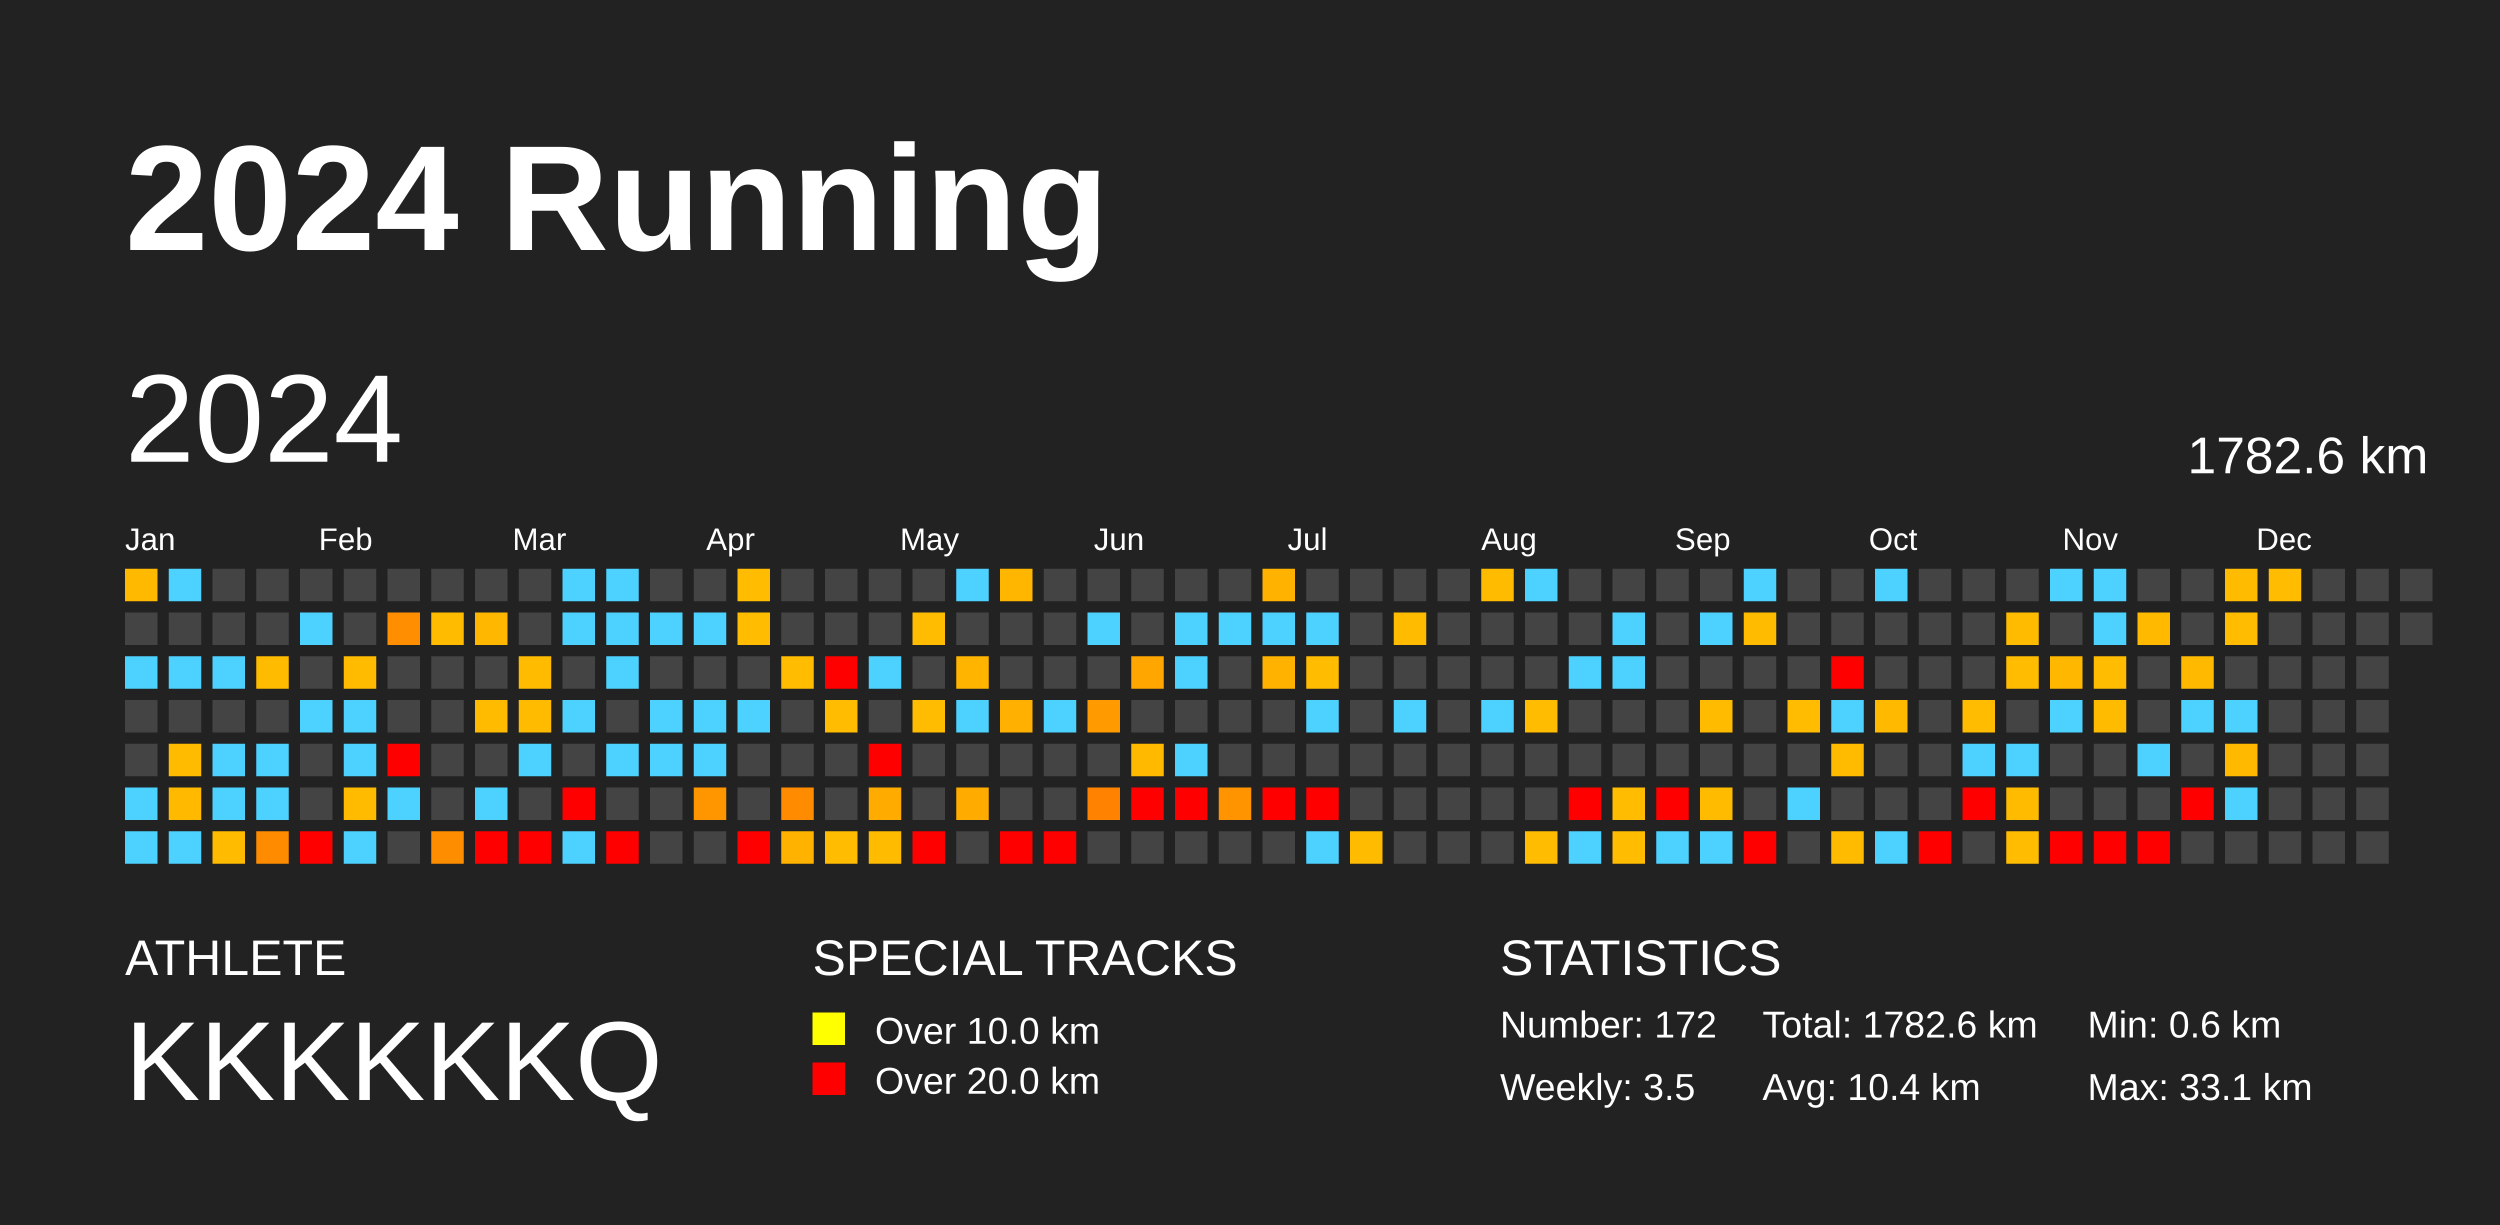
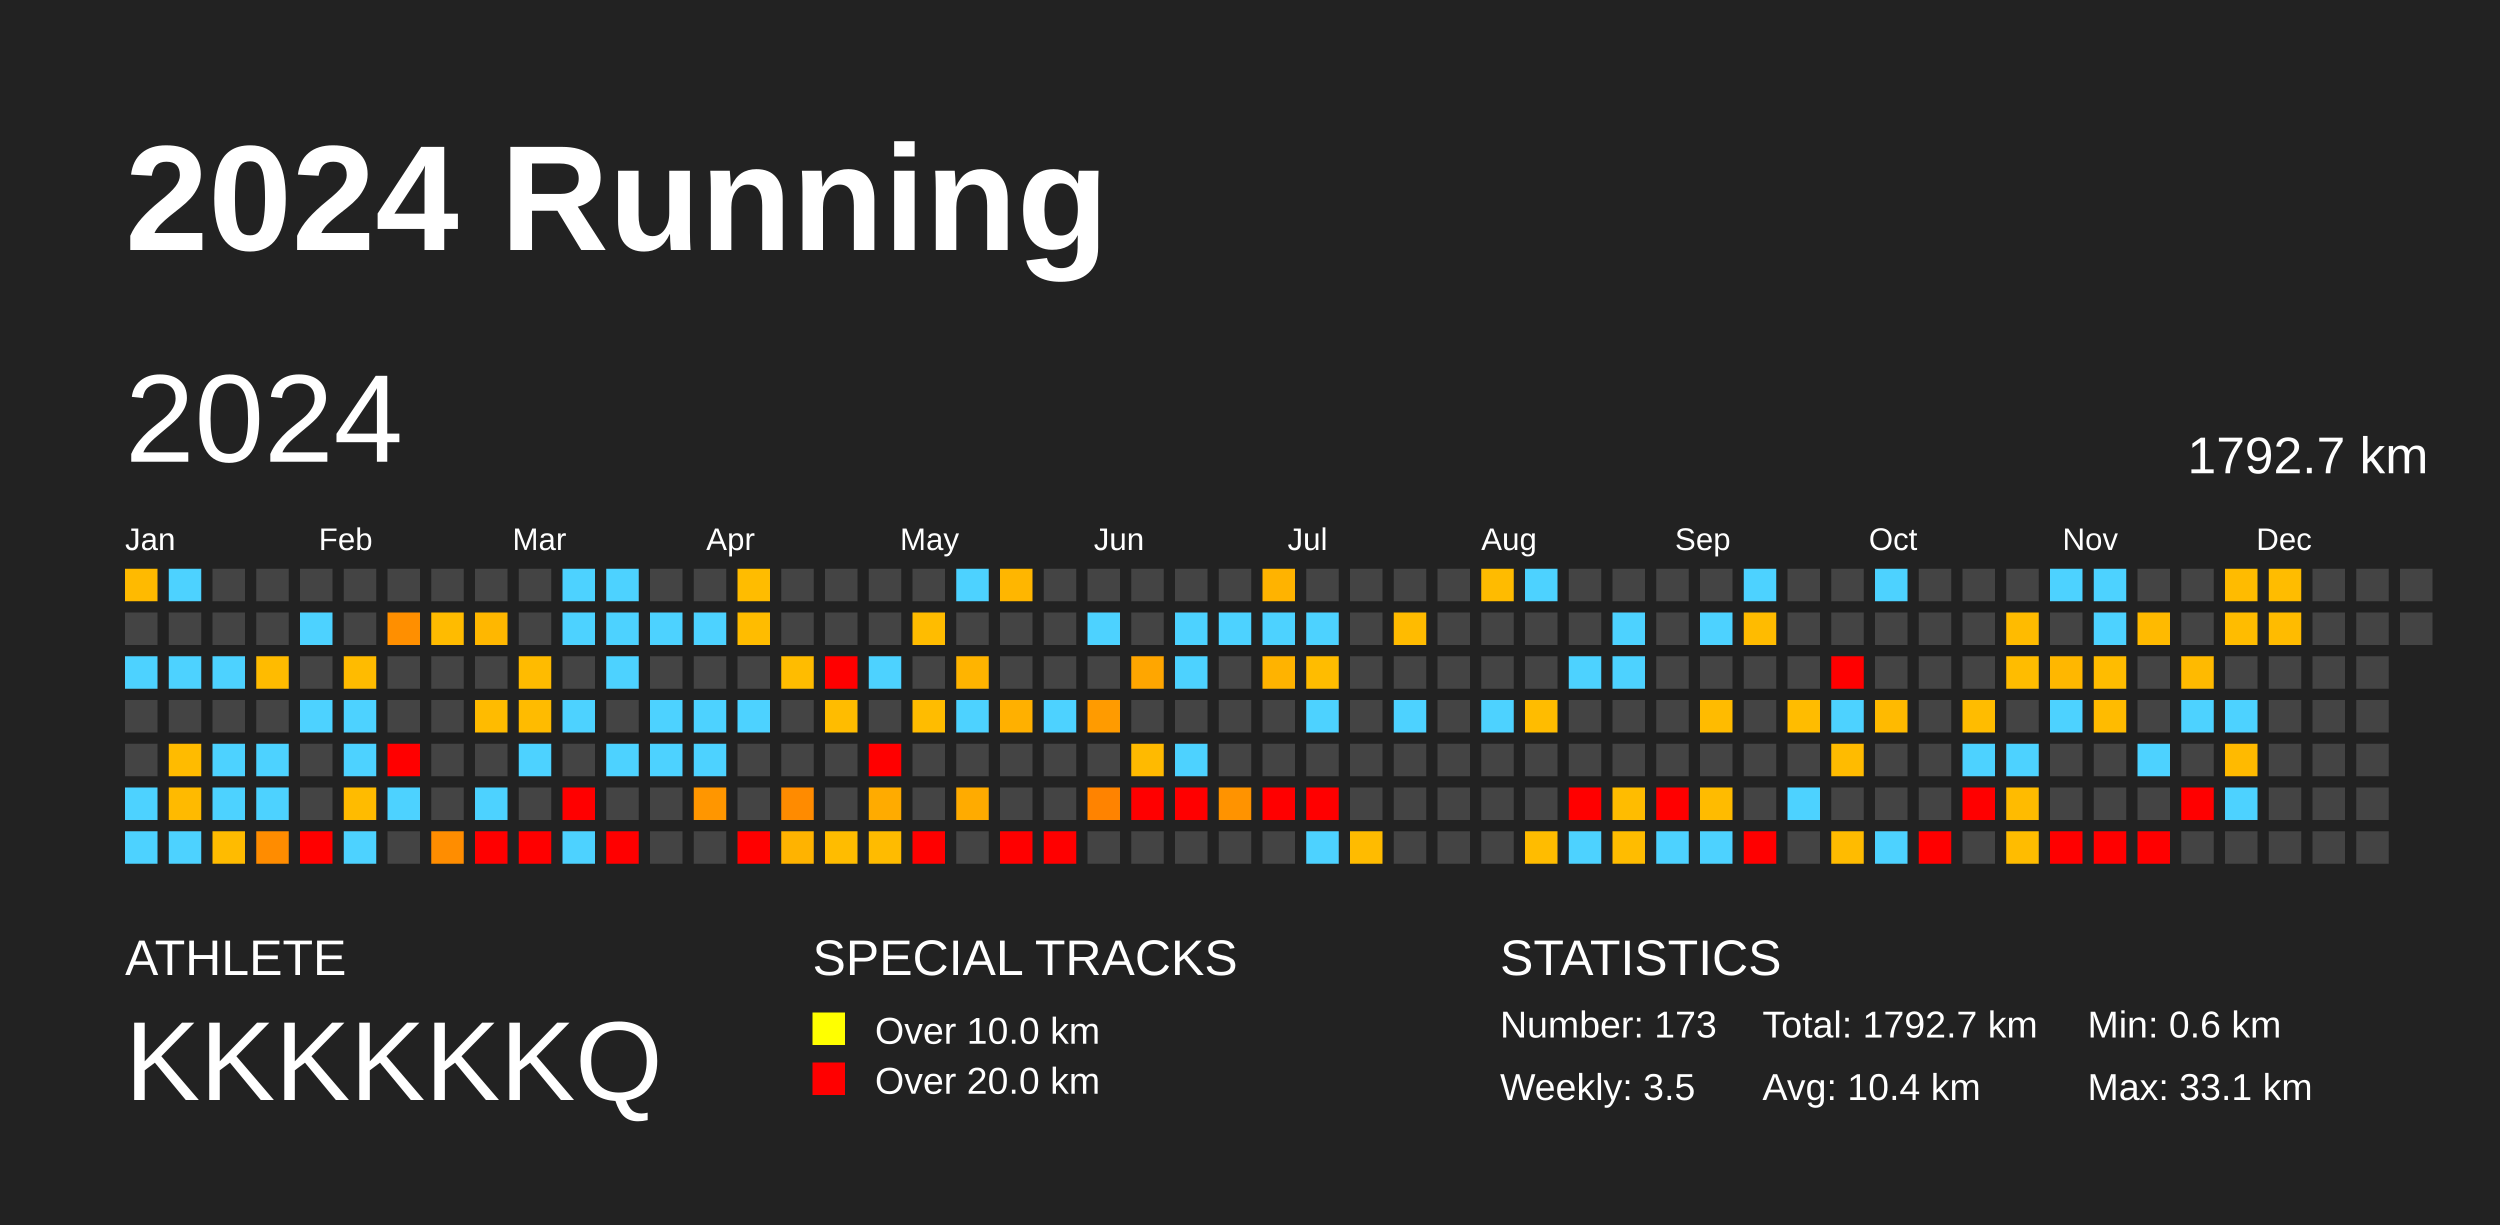
<svg xmlns="http://www.w3.org/2000/svg" baseProfile="full" height="98mm" version="1.1" viewBox="0,0,200,98" width="200mm">
  <defs />
  <rect fill="#222222" height="98" width="200" x="0" y="0" />
  <text fill="#FFFFFF" style="font-size:12px; font-family:Arial; font-weight:bold;" x="10" y="20">2024 Running</text>
  <text fill="#FFFFFF" style="font-size:4px; font-family:Arial" x="10" y="78">ATHLETE</text>
  <text fill="#FFFFFF" style="font-size:9px; font-family:Arial" x="10" y="88">KKKKKKQ</text>
  <text fill="#FFFFFF" style="font-size:4px; font-family:Arial" x="65" y="78">SPECIAL TRACKS</text>
  <rect fill="yellow" height="2.6" width="2.6" x="65" y="81" />
  <text fill="#FFFFFF" style="font-size:3px; font-family:Arial" x="70" y="83.5">Over 10.0 km</text>
  <rect fill="red" height="2.6" width="2.6" x="65" y="85" />
  <text fill="#FFFFFF" style="font-size:3px; font-family:Arial" x="70" y="87.5">Over 20.0 km</text>
  <text fill="#FFFFFF" style="font-size:4px; font-family:Arial" x="120" y="78">STATISTICS</text>
-   <text fill="#FFFFFF" style="font-size:3px; font-family:Arial" x="120" y="83">Number: 172</text>
+   <text fill="#FFFFFF" style="font-size:3px; font-family:Arial" x="120" y="83">Number: 173</text>
  <text fill="#FFFFFF" style="font-size:3px; font-family:Arial" x="120" y="88">Weekly: 3.5</text>
-   <text fill="#FFFFFF" style="font-size:3px; font-family:Arial" x="141" y="83">Total: 1782.6 km</text>
+   <text fill="#FFFFFF" style="font-size:3px; font-family:Arial" x="141" y="83">Total: 1792.7 km</text>
  <text fill="#FFFFFF" style="font-size:3px; font-family:Arial" x="141" y="88">Avg: 10.4 km</text>
  <text fill="#FFFFFF" style="font-size:3px; font-family:Arial" x="167" y="83">Min: 0.6 km</text>
  <text fill="#FFFFFF" style="font-size:3px; font-family:Arial" x="167" y="88">Max: 33.1 km</text>
  <text dominant-baseline="hanging" fill="#FFFFFF" style="font-size:10.0px; font-family:Arial;" x="10" y="30">2024</text>
-   <text dominant-baseline="hanging" fill="#FFFFFF" style="font-size:4.125px; font-family:Arial;" x="175" y="35">1782.6 km</text>
+   <text dominant-baseline="hanging" fill="#FFFFFF" style="font-size:4.125px; font-family:Arial;" x="175" y="35">1792.7 km</text>
  <text fill="#FFFFFF" style="font-size:2.5px; font-family:Arial" x="10.0" y="44">Jan</text>
  <text fill="#FFFFFF" style="font-size:2.5px; font-family:Arial" x="25.5" y="44">Feb</text>
  <text fill="#FFFFFF" style="font-size:2.5px; font-family:Arial" x="41.0" y="44">Mar</text>
  <text fill="#FFFFFF" style="font-size:2.5px; font-family:Arial" x="56.5" y="44">Apr</text>
  <text fill="#FFFFFF" style="font-size:2.5px; font-family:Arial" x="72.0" y="44">May</text>
  <text fill="#FFFFFF" style="font-size:2.5px; font-family:Arial" x="87.5" y="44">Jun</text>
  <text fill="#FFFFFF" style="font-size:2.5px; font-family:Arial" x="103.0" y="44">Jul</text>
  <text fill="#FFFFFF" style="font-size:2.5px; font-family:Arial" x="118.5" y="44">Aug</text>
  <text fill="#FFFFFF" style="font-size:2.5px; font-family:Arial" x="134.0" y="44">Sep</text>
  <text fill="#FFFFFF" style="font-size:2.5px; font-family:Arial" x="149.5" y="44">Oct</text>
  <text fill="#FFFFFF" style="font-size:2.5px; font-family:Arial" x="165.0" y="44">Nov</text>
  <text fill="#FFFFFF" style="font-size:2.5px; font-family:Arial" x="180.5" y="44">Dec</text>
  <rect fill="#ffba00" height="2.6" width="2.6" x="10.0" y="45.5" />
  <rect fill="#444444" height="2.6" width="2.6" x="10.0" y="49.0" />
  <rect fill="#4dd2ff" height="2.6" width="2.6" x="10.0" y="52.5" />
  <rect fill="#444444" height="2.6" width="2.6" x="10.0" y="56.0" />
  <rect fill="#444444" height="2.6" width="2.6" x="10.0" y="59.5" />
  <rect fill="#4dd2ff" height="2.6" width="2.6" x="10.0" y="63.0" />
  <rect fill="#4dd2ff" height="2.6" width="2.6" x="10.0" y="66.5" />
  <rect fill="#4dd2ff" height="2.6" width="2.6" x="13.5" y="45.5" />
  <rect fill="#444444" height="2.6" width="2.6" x="13.5" y="49.0" />
  <rect fill="#4dd2ff" height="2.6" width="2.6" x="13.5" y="52.5" />
  <rect fill="#444444" height="2.6" width="2.6" x="13.5" y="56.0" />
  <rect fill="#ffbb00" height="2.6" width="2.6" x="13.5" y="59.5" />
  <rect fill="#ffba00" height="2.6" width="2.6" x="13.5" y="63.0" />
  <rect fill="#4dd2ff" height="2.6" width="2.6" x="13.5" y="66.5" />
  <rect fill="#444444" height="2.6" width="2.6" x="17.0" y="45.5" />
  <rect fill="#444444" height="2.6" width="2.6" x="17.0" y="49.0" />
  <rect fill="#4dd2ff" height="2.6" width="2.6" x="17.0" y="52.5" />
  <rect fill="#444444" height="2.6" width="2.6" x="17.0" y="56.0" />
  <rect fill="#4dd2ff" height="2.6" width="2.6" x="17.0" y="59.5" />
  <rect fill="#4dd2ff" height="2.6" width="2.6" x="17.0" y="63.0" />
  <rect fill="#ffbb00" height="2.6" width="2.6" x="17.0" y="66.5" />
  <rect fill="#444444" height="2.6" width="2.6" x="20.5" y="45.5" />
  <rect fill="#444444" height="2.6" width="2.6" x="20.5" y="49.0" />
  <rect fill="#ffbb00" height="2.6" width="2.6" x="20.5" y="52.5" />
  <rect fill="#444444" height="2.6" width="2.6" x="20.5" y="56.0" />
  <rect fill="#4dd2ff" height="2.6" width="2.6" x="20.5" y="59.5" />
  <rect fill="#4dd2ff" height="2.6" width="2.6" x="20.5" y="63.0" />
  <rect fill="#ff8c00" height="2.6" width="2.6" x="20.5" y="66.5" />
  <rect fill="#444444" height="2.6" width="2.6" x="24.0" y="45.5" />
  <rect fill="#4dd2ff" height="2.6" width="2.6" x="24.0" y="49.0" />
  <rect fill="#444444" height="2.6" width="2.6" x="24.0" y="52.5" />
  <rect fill="#4dd2ff" height="2.6" width="2.6" x="24.0" y="56.0" />
  <rect fill="#444444" height="2.6" width="2.6" x="24.0" y="59.5" />
  <rect fill="#444444" height="2.6" width="2.6" x="24.0" y="63.0" />
  <rect fill="red" height="2.6" width="2.6" x="24.0" y="66.5" />
  <rect fill="#444444" height="2.6" width="2.6" x="27.5" y="45.5" />
  <rect fill="#444444" height="2.6" width="2.6" x="27.5" y="49.0" />
  <rect fill="#ffbb00" height="2.6" width="2.6" x="27.5" y="52.5" />
  <rect fill="#4dd2ff" height="2.6" width="2.6" x="27.5" y="56.0" />
  <rect fill="#4dd2ff" height="2.6" width="2.6" x="27.5" y="59.5" />
  <rect fill="#ffbb00" height="2.6" width="2.6" x="27.5" y="63.0" />
  <rect fill="#4dd2ff" height="2.6" width="2.6" x="27.5" y="66.5" />
  <rect fill="#444444" height="2.6" width="2.6" x="31.0" y="45.5" />
  <rect fill="#ff8f00" height="2.6" width="2.6" x="31.0" y="49.0" />
  <rect fill="#444444" height="2.6" width="2.6" x="31.0" y="52.5" />
  <rect fill="#444444" height="2.6" width="2.6" x="31.0" y="56.0" />
  <rect fill="red" height="2.6" width="2.6" x="31.0" y="59.5" />
  <rect fill="#4dd2ff" height="2.6" width="2.6" x="31.0" y="63.0" />
  <rect fill="#444444" height="2.6" width="2.6" x="31.0" y="66.5" />
  <rect fill="#444444" height="2.6" width="2.6" x="34.5" y="45.5" />
  <rect fill="#ffbb00" height="2.6" width="2.6" x="34.5" y="49.0" />
  <rect fill="#444444" height="2.6" width="2.6" x="34.5" y="52.5" />
  <rect fill="#444444" height="2.6" width="2.6" x="34.5" y="56.0" />
  <rect fill="#444444" height="2.6" width="2.6" x="34.5" y="59.5" />
  <rect fill="#444444" height="2.6" width="2.6" x="34.5" y="63.0" />
  <rect fill="#ff8d00" height="2.6" width="2.6" x="34.5" y="66.5" />
  <rect fill="#444444" height="2.6" width="2.6" x="38.0" y="45.5" />
  <rect fill="#ffb700" height="2.6" width="2.6" x="38.0" y="49.0" />
  <rect fill="#444444" height="2.6" width="2.6" x="38.0" y="52.5" />
  <rect fill="#ffbb00" height="2.6" width="2.6" x="38.0" y="56.0" />
  <rect fill="#444444" height="2.6" width="2.6" x="38.0" y="59.5" />
  <rect fill="#4dd2ff" height="2.6" width="2.6" x="38.0" y="63.0" />
  <rect fill="red" height="2.6" width="2.6" x="38.0" y="66.5" />
  <rect fill="#444444" height="2.6" width="2.6" x="41.5" y="45.5" />
  <rect fill="#444444" height="2.6" width="2.6" x="41.5" y="49.0" />
  <rect fill="#ffbb00" height="2.6" width="2.6" x="41.5" y="52.5" />
  <rect fill="#ffbb00" height="2.6" width="2.6" x="41.5" y="56.0" />
  <rect fill="#4dd2ff" height="2.6" width="2.6" x="41.5" y="59.5" />
  <rect fill="#444444" height="2.6" width="2.6" x="41.5" y="63.0" />
  <rect fill="red" height="2.6" width="2.6" x="41.5" y="66.5" />
  <rect fill="#4dd2ff" height="2.6" width="2.6" x="45.0" y="45.5" />
  <rect fill="#4dd2ff" height="2.6" width="2.6" x="45.0" y="49.0" />
  <rect fill="#444444" height="2.6" width="2.6" x="45.0" y="52.5" />
  <rect fill="#4dd2ff" height="2.6" width="2.6" x="45.0" y="56.0" />
  <rect fill="#444444" height="2.6" width="2.6" x="45.0" y="59.5" />
  <rect fill="red" height="2.6" width="2.6" x="45.0" y="63.0" />
  <rect fill="#4dd2ff" height="2.6" width="2.6" x="45.0" y="66.5" />
  <rect fill="#4dd2ff" height="2.6" width="2.6" x="48.5" y="45.5" />
  <rect fill="#4dd2ff" height="2.6" width="2.6" x="48.5" y="49.0" />
  <rect fill="#4dd2ff" height="2.6" width="2.6" x="48.5" y="52.5" />
  <rect fill="#444444" height="2.6" width="2.6" x="48.5" y="56.0" />
  <rect fill="#4dd2ff" height="2.6" width="2.6" x="48.5" y="59.5" />
  <rect fill="#444444" height="2.6" width="2.6" x="48.5" y="63.0" />
  <rect fill="red" height="2.6" width="2.6" x="48.5" y="66.5" />
  <rect fill="#444444" height="2.6" width="2.6" x="52.0" y="45.5" />
  <rect fill="#4dd2ff" height="2.6" width="2.6" x="52.0" y="49.0" />
  <rect fill="#444444" height="2.6" width="2.6" x="52.0" y="52.5" />
  <rect fill="#4dd2ff" height="2.6" width="2.6" x="52.0" y="56.0" />
  <rect fill="#4dd2ff" height="2.6" width="2.6" x="52.0" y="59.5" />
  <rect fill="#444444" height="2.6" width="2.6" x="52.0" y="63.0" />
  <rect fill="#444444" height="2.6" width="2.6" x="52.0" y="66.5" />
  <rect fill="#444444" height="2.6" width="2.6" x="55.5" y="45.5" />
  <rect fill="#4dd2ff" height="2.6" width="2.6" x="55.5" y="49.0" />
  <rect fill="#444444" height="2.6" width="2.6" x="55.5" y="52.5" />
  <rect fill="#4dd2ff" height="2.6" width="2.6" x="55.5" y="56.0" />
  <rect fill="#4dd2ff" height="2.6" width="2.6" x="55.5" y="59.5" />
  <rect fill="#ff9600" height="2.6" width="2.6" x="55.5" y="63.0" />
  <rect fill="#444444" height="2.6" width="2.6" x="55.5" y="66.5" />
  <rect fill="#ffbc00" height="2.6" width="2.6" x="59.0" y="45.5" />
  <rect fill="#ffbc00" height="2.6" width="2.6" x="59.0" y="49.0" />
  <rect fill="#444444" height="2.6" width="2.6" x="59.0" y="52.5" />
  <rect fill="#4dd2ff" height="2.6" width="2.6" x="59.0" y="56.0" />
  <rect fill="#444444" height="2.6" width="2.6" x="59.0" y="59.5" />
  <rect fill="#444444" height="2.6" width="2.6" x="59.0" y="63.0" />
  <rect fill="red" height="2.6" width="2.6" x="59.0" y="66.5" />
  <rect fill="#444444" height="2.6" width="2.6" x="62.5" y="45.5" />
  <rect fill="#444444" height="2.6" width="2.6" x="62.5" y="49.0" />
  <rect fill="#ffbc00" height="2.6" width="2.6" x="62.5" y="52.5" />
  <rect fill="#444444" height="2.6" width="2.6" x="62.5" y="56.0" />
  <rect fill="#444444" height="2.6" width="2.6" x="62.5" y="59.5" />
  <rect fill="#ff8b00" height="2.6" width="2.6" x="62.5" y="63.0" />
  <rect fill="#ffb300" height="2.6" width="2.6" x="62.5" y="66.5" />
  <rect fill="#444444" height="2.6" width="2.6" x="66.0" y="45.5" />
  <rect fill="#444444" height="2.6" width="2.6" x="66.0" y="49.0" />
  <rect fill="red" height="2.6" width="2.6" x="66.0" y="52.5" />
  <rect fill="#ffbc00" height="2.6" width="2.6" x="66.0" y="56.0" />
  <rect fill="#444444" height="2.6" width="2.6" x="66.0" y="59.5" />
  <rect fill="#444444" height="2.6" width="2.6" x="66.0" y="63.0" />
  <rect fill="#ffbc00" height="2.6" width="2.6" x="66.0" y="66.5" />
  <rect fill="#444444" height="2.6" width="2.6" x="69.5" y="45.5" />
  <rect fill="#444444" height="2.6" width="2.6" x="69.5" y="49.0" />
  <rect fill="#4dd2ff" height="2.6" width="2.6" x="69.5" y="52.5" />
  <rect fill="#444444" height="2.6" width="2.6" x="69.5" y="56.0" />
  <rect fill="red" height="2.6" width="2.6" x="69.5" y="59.5" />
  <rect fill="#ffab00" height="2.6" width="2.6" x="69.5" y="63.0" />
  <rect fill="#ffbb00" height="2.6" width="2.6" x="69.5" y="66.5" />
  <rect fill="#444444" height="2.6" width="2.6" x="73.0" y="45.5" />
  <rect fill="#ffbc00" height="2.6" width="2.6" x="73.0" y="49.0" />
  <rect fill="#444444" height="2.6" width="2.6" x="73.0" y="52.5" />
  <rect fill="#ffbc00" height="2.6" width="2.6" x="73.0" y="56.0" />
  <rect fill="#444444" height="2.6" width="2.6" x="73.0" y="59.5" />
  <rect fill="#444444" height="2.6" width="2.6" x="73.0" y="63.0" />
  <rect fill="red" height="2.6" width="2.6" x="73.0" y="66.5" />
  <rect fill="#4dd2ff" height="2.6" width="2.6" x="76.5" y="45.5" />
  <rect fill="#444444" height="2.6" width="2.6" x="76.5" y="49.0" />
  <rect fill="#ffb400" height="2.6" width="2.6" x="76.5" y="52.5" />
  <rect fill="#4dd2ff" height="2.6" width="2.6" x="76.5" y="56.0" />
  <rect fill="#444444" height="2.6" width="2.6" x="76.5" y="59.5" />
  <rect fill="#ffab00" height="2.6" width="2.6" x="76.5" y="63.0" />
  <rect fill="#444444" height="2.6" width="2.6" x="76.5" y="66.5" />
  <rect fill="#ffb600" height="2.6" width="2.6" x="80.0" y="45.5" />
  <rect fill="#444444" height="2.6" width="2.6" x="80.0" y="49.0" />
  <rect fill="#444444" height="2.6" width="2.6" x="80.0" y="52.5" />
  <rect fill="#ffb000" height="2.6" width="2.6" x="80.0" y="56.0" />
  <rect fill="#444444" height="2.6" width="2.6" x="80.0" y="59.5" />
  <rect fill="#444444" height="2.6" width="2.6" x="80.0" y="63.0" />
  <rect fill="red" height="2.6" width="2.6" x="80.0" y="66.5" />
  <rect fill="#444444" height="2.6" width="2.6" x="83.5" y="45.5" />
  <rect fill="#444444" height="2.6" width="2.6" x="83.5" y="49.0" />
  <rect fill="#444444" height="2.6" width="2.6" x="83.5" y="52.5" />
  <rect fill="#4dd2ff" height="2.6" width="2.6" x="83.5" y="56.0" />
  <rect fill="#444444" height="2.6" width="2.6" x="83.5" y="59.5" />
  <rect fill="#444444" height="2.6" width="2.6" x="83.5" y="63.0" />
  <rect fill="red" height="2.6" width="2.6" x="83.5" y="66.5" />
  <rect fill="#444444" height="2.6" width="2.6" x="87.0" y="45.5" />
  <rect fill="#4dd2ff" height="2.6" width="2.6" x="87.0" y="49.0" />
  <rect fill="#444444" height="2.6" width="2.6" x="87.0" y="52.5" />
  <rect fill="#ff9b00" height="2.6" width="2.6" x="87.0" y="56.0" />
  <rect fill="#444444" height="2.6" width="2.6" x="87.0" y="59.5" />
  <rect fill="#ff8300" height="2.6" width="2.6" x="87.0" y="63.0" />
  <rect fill="#444444" height="2.6" width="2.6" x="87.0" y="66.5" />
  <rect fill="#444444" height="2.6" width="2.6" x="90.5" y="45.5" />
  <rect fill="#444444" height="2.6" width="2.6" x="90.5" y="49.0" />
  <rect fill="#ffa600" height="2.6" width="2.6" x="90.5" y="52.5" />
  <rect fill="#444444" height="2.6" width="2.6" x="90.5" y="56.0" />
  <rect fill="#ffba00" height="2.6" width="2.6" x="90.5" y="59.5" />
  <rect fill="red" height="2.6" width="2.6" x="90.5" y="63.0" />
  <rect fill="#444444" height="2.6" width="2.6" x="90.5" y="66.5" />
  <rect fill="#444444" height="2.6" width="2.6" x="94.0" y="45.5" />
  <rect fill="#4dd2ff" height="2.6" width="2.6" x="94.0" y="49.0" />
  <rect fill="#4dd2ff" height="2.6" width="2.6" x="94.0" y="52.5" />
  <rect fill="#444444" height="2.6" width="2.6" x="94.0" y="56.0" />
  <rect fill="#4dd2ff" height="2.6" width="2.6" x="94.0" y="59.5" />
  <rect fill="red" height="2.6" width="2.6" x="94.0" y="63.0" />
  <rect fill="#444444" height="2.6" width="2.6" x="94.0" y="66.5" />
  <rect fill="#444444" height="2.6" width="2.6" x="97.5" y="45.5" />
  <rect fill="#4dd2ff" height="2.6" width="2.6" x="97.5" y="49.0" />
  <rect fill="#444444" height="2.6" width="2.6" x="97.5" y="52.5" />
  <rect fill="#444444" height="2.6" width="2.6" x="97.5" y="56.0" />
  <rect fill="#444444" height="2.6" width="2.6" x="97.5" y="59.5" />
  <rect fill="#ff9300" height="2.6" width="2.6" x="97.5" y="63.0" />
  <rect fill="#444444" height="2.6" width="2.6" x="97.5" y="66.5" />
  <rect fill="#ffb300" height="2.6" width="2.6" x="101.0" y="45.5" />
  <rect fill="#4dd2ff" height="2.6" width="2.6" x="101.0" y="49.0" />
  <rect fill="#ffb300" height="2.6" width="2.6" x="101.0" y="52.5" />
  <rect fill="#444444" height="2.6" width="2.6" x="101.0" y="56.0" />
  <rect fill="#444444" height="2.6" width="2.6" x="101.0" y="59.5" />
  <rect fill="red" height="2.6" width="2.6" x="101.0" y="63.0" />
  <rect fill="#444444" height="2.6" width="2.6" x="101.0" y="66.5" />
  <rect fill="#444444" height="2.6" width="2.6" x="104.5" y="45.5" />
  <rect fill="#4dd2ff" height="2.6" width="2.6" x="104.5" y="49.0" />
  <rect fill="#ffbc00" height="2.6" width="2.6" x="104.5" y="52.5" />
  <rect fill="#4dd2ff" height="2.6" width="2.6" x="104.5" y="56.0" />
  <rect fill="#444444" height="2.6" width="2.6" x="104.5" y="59.5" />
  <rect fill="red" height="2.6" width="2.6" x="104.5" y="63.0" />
  <rect fill="#4dd2ff" height="2.6" width="2.6" x="104.5" y="66.5" />
  <rect fill="#444444" height="2.6" width="2.6" x="108.0" y="45.5" />
  <rect fill="#444444" height="2.6" width="2.6" x="108.0" y="49.0" />
  <rect fill="#444444" height="2.6" width="2.6" x="108.0" y="52.5" />
  <rect fill="#444444" height="2.6" width="2.6" x="108.0" y="56.0" />
  <rect fill="#444444" height="2.6" width="2.6" x="108.0" y="59.5" />
  <rect fill="#444444" height="2.6" width="2.6" x="108.0" y="63.0" />
  <rect fill="#ffbb00" height="2.6" width="2.6" x="108.0" y="66.5" />
  <rect fill="#444444" height="2.6" width="2.6" x="111.5" y="45.5" />
  <rect fill="#ffbb00" height="2.6" width="2.6" x="111.5" y="49.0" />
  <rect fill="#444444" height="2.6" width="2.6" x="111.5" y="52.5" />
  <rect fill="#4dd2ff" height="2.6" width="2.6" x="111.5" y="56.0" />
  <rect fill="#444444" height="2.6" width="2.6" x="111.5" y="59.5" />
  <rect fill="#444444" height="2.6" width="2.6" x="111.5" y="63.0" />
  <rect fill="#444444" height="2.6" width="2.6" x="111.5" y="66.5" />
  <rect fill="#444444" height="2.6" width="2.6" x="115.0" y="45.5" />
  <rect fill="#444444" height="2.6" width="2.6" x="115.0" y="49.0" />
  <rect fill="#444444" height="2.6" width="2.6" x="115.0" y="52.5" />
  <rect fill="#444444" height="2.6" width="2.6" x="115.0" y="56.0" />
  <rect fill="#444444" height="2.6" width="2.6" x="115.0" y="59.5" />
  <rect fill="#444444" height="2.6" width="2.6" x="115.0" y="63.0" />
  <rect fill="#444444" height="2.6" width="2.6" x="115.0" y="66.5" />
  <rect fill="#ffbb00" height="2.6" width="2.6" x="118.5" y="45.5" />
  <rect fill="#444444" height="2.6" width="2.6" x="118.5" y="49.0" />
  <rect fill="#444444" height="2.6" width="2.6" x="118.5" y="52.5" />
  <rect fill="#4dd2ff" height="2.6" width="2.6" x="118.5" y="56.0" />
  <rect fill="#444444" height="2.6" width="2.6" x="118.5" y="59.5" />
  <rect fill="#444444" height="2.6" width="2.6" x="118.5" y="63.0" />
  <rect fill="#444444" height="2.6" width="2.6" x="118.5" y="66.5" />
  <rect fill="#4dd2ff" height="2.6" width="2.6" x="122.0" y="45.5" />
  <rect fill="#444444" height="2.6" width="2.6" x="122.0" y="49.0" />
  <rect fill="#444444" height="2.6" width="2.6" x="122.0" y="52.5" />
  <rect fill="#ffbc00" height="2.6" width="2.6" x="122.0" y="56.0" />
  <rect fill="#444444" height="2.6" width="2.6" x="122.0" y="59.5" />
  <rect fill="#444444" height="2.6" width="2.6" x="122.0" y="63.0" />
  <rect fill="#ffbc00" height="2.6" width="2.6" x="122.0" y="66.5" />
  <rect fill="#444444" height="2.6" width="2.6" x="125.5" y="45.5" />
  <rect fill="#444444" height="2.6" width="2.6" x="125.5" y="49.0" />
  <rect fill="#4dd2ff" height="2.6" width="2.6" x="125.5" y="52.5" />
  <rect fill="#444444" height="2.6" width="2.6" x="125.5" y="56.0" />
  <rect fill="#444444" height="2.6" width="2.6" x="125.5" y="59.5" />
  <rect fill="red" height="2.6" width="2.6" x="125.5" y="63.0" />
  <rect fill="#4dd2ff" height="2.6" width="2.6" x="125.5" y="66.5" />
  <rect fill="#444444" height="2.6" width="2.6" x="129.0" y="45.5" />
  <rect fill="#4dd2ff" height="2.6" width="2.6" x="129.0" y="49.0" />
  <rect fill="#4dd2ff" height="2.6" width="2.6" x="129.0" y="52.5" />
  <rect fill="#444444" height="2.6" width="2.6" x="129.0" y="56.0" />
  <rect fill="#444444" height="2.6" width="2.6" x="129.0" y="59.5" />
  <rect fill="#ffbc00" height="2.6" width="2.6" x="129.0" y="63.0" />
  <rect fill="#ffbc00" height="2.6" width="2.6" x="129.0" y="66.5" />
  <rect fill="#444444" height="2.6" width="2.6" x="132.5" y="45.5" />
  <rect fill="#444444" height="2.6" width="2.6" x="132.5" y="49.0" />
  <rect fill="#444444" height="2.6" width="2.6" x="132.5" y="52.5" />
  <rect fill="#444444" height="2.6" width="2.6" x="132.5" y="56.0" />
  <rect fill="#444444" height="2.6" width="2.6" x="132.5" y="59.5" />
  <rect fill="red" height="2.6" width="2.6" x="132.5" y="63.0" />
  <rect fill="#4dd2ff" height="2.6" width="2.6" x="132.5" y="66.5" />
  <rect fill="#444444" height="2.6" width="2.6" x="136.0" y="45.5" />
  <rect fill="#4dd2ff" height="2.6" width="2.6" x="136.0" y="49.0" />
  <rect fill="#444444" height="2.6" width="2.6" x="136.0" y="52.5" />
  <rect fill="#ffbb00" height="2.6" width="2.6" x="136.0" y="56.0" />
  <rect fill="#444444" height="2.6" width="2.6" x="136.0" y="59.5" />
  <rect fill="#ffbb00" height="2.6" width="2.6" x="136.0" y="63.0" />
  <rect fill="#4dd2ff" height="2.6" width="2.6" x="136.0" y="66.5" />
  <rect fill="#4dd2ff" height="2.6" width="2.6" x="139.5" y="45.5" />
  <rect fill="#ffbb00" height="2.6" width="2.6" x="139.5" y="49.0" />
  <rect fill="#444444" height="2.6" width="2.6" x="139.5" y="52.5" />
  <rect fill="#444444" height="2.6" width="2.6" x="139.5" y="56.0" />
  <rect fill="#444444" height="2.6" width="2.6" x="139.5" y="59.5" />
  <rect fill="#444444" height="2.6" width="2.6" x="139.5" y="63.0" />
  <rect fill="red" height="2.6" width="2.6" x="139.5" y="66.5" />
  <rect fill="#444444" height="2.6" width="2.6" x="143.0" y="45.5" />
  <rect fill="#444444" height="2.6" width="2.6" x="143.0" y="49.0" />
  <rect fill="#444444" height="2.6" width="2.6" x="143.0" y="52.5" />
  <rect fill="#ffbc00" height="2.6" width="2.6" x="143.0" y="56.0" />
  <rect fill="#444444" height="2.6" width="2.6" x="143.0" y="59.5" />
  <rect fill="#4dd2ff" height="2.6" width="2.6" x="143.0" y="63.0" />
  <rect fill="#444444" height="2.6" width="2.6" x="143.0" y="66.5" />
  <rect fill="#444444" height="2.6" width="2.6" x="146.5" y="45.5" />
  <rect fill="#444444" height="2.6" width="2.6" x="146.5" y="49.0" />
  <rect fill="red" height="2.6" width="2.6" x="146.5" y="52.5" />
  <rect fill="#4dd2ff" height="2.6" width="2.6" x="146.5" y="56.0" />
  <rect fill="#ffbb00" height="2.6" width="2.6" x="146.5" y="59.5" />
  <rect fill="#444444" height="2.6" width="2.6" x="146.5" y="63.0" />
  <rect fill="#ffbb00" height="2.6" width="2.6" x="146.5" y="66.5" />
  <rect fill="#4dd2ff" height="2.6" width="2.6" x="150.0" y="45.5" />
  <rect fill="#444444" height="2.6" width="2.6" x="150.0" y="49.0" />
  <rect fill="#444444" height="2.6" width="2.6" x="150.0" y="52.5" />
  <rect fill="#ffba00" height="2.6" width="2.6" x="150.0" y="56.0" />
  <rect fill="#444444" height="2.6" width="2.6" x="150.0" y="59.5" />
  <rect fill="#444444" height="2.6" width="2.6" x="150.0" y="63.0" />
  <rect fill="#4dd2ff" height="2.6" width="2.6" x="150.0" y="66.5" />
  <rect fill="#444444" height="2.6" width="2.6" x="153.5" y="45.5" />
  <rect fill="#444444" height="2.6" width="2.6" x="153.5" y="49.0" />
  <rect fill="#444444" height="2.6" width="2.6" x="153.5" y="52.5" />
  <rect fill="#444444" height="2.6" width="2.6" x="153.5" y="56.0" />
  <rect fill="#444444" height="2.6" width="2.6" x="153.5" y="59.5" />
  <rect fill="#444444" height="2.6" width="2.6" x="153.5" y="63.0" />
  <rect fill="red" height="2.6" width="2.6" x="153.5" y="66.5" />
  <rect fill="#444444" height="2.6" width="2.6" x="157.0" y="45.5" />
  <rect fill="#444444" height="2.6" width="2.6" x="157.0" y="49.0" />
  <rect fill="#444444" height="2.6" width="2.6" x="157.0" y="52.5" />
  <rect fill="#ffbc00" height="2.6" width="2.6" x="157.0" y="56.0" />
  <rect fill="#4dd2ff" height="2.6" width="2.6" x="157.0" y="59.5" />
  <rect fill="red" height="2.6" width="2.6" x="157.0" y="63.0" />
  <rect fill="#444444" height="2.6" width="2.6" x="157.0" y="66.5" />
  <rect fill="#444444" height="2.6" width="2.6" x="160.5" y="45.5" />
  <rect fill="#ffbb00" height="2.6" width="2.6" x="160.5" y="49.0" />
  <rect fill="#ffbc00" height="2.6" width="2.6" x="160.5" y="52.5" />
  <rect fill="#444444" height="2.6" width="2.6" x="160.5" y="56.0" />
  <rect fill="#4dd2ff" height="2.6" width="2.6" x="160.5" y="59.5" />
  <rect fill="#ffbb00" height="2.6" width="2.6" x="160.5" y="63.0" />
  <rect fill="#ffbc00" height="2.6" width="2.6" x="160.5" y="66.5" />
  <rect fill="#4dd2ff" height="2.6" width="2.6" x="164.0" y="45.5" />
  <rect fill="#444444" height="2.6" width="2.6" x="164.0" y="49.0" />
  <rect fill="#ffb700" height="2.6" width="2.6" x="164.0" y="52.5" />
  <rect fill="#4dd2ff" height="2.6" width="2.6" x="164.0" y="56.0" />
  <rect fill="#444444" height="2.6" width="2.6" x="164.0" y="59.5" />
  <rect fill="#444444" height="2.6" width="2.6" x="164.0" y="63.0" />
  <rect fill="red" height="2.6" width="2.6" x="164.0" y="66.5" />
  <rect fill="#4dd2ff" height="2.6" width="2.6" x="167.5" y="45.5" />
  <rect fill="#4dd2ff" height="2.6" width="2.6" x="167.5" y="49.0" />
  <rect fill="#ffbc00" height="2.6" width="2.6" x="167.5" y="52.5" />
  <rect fill="#ffbb00" height="2.6" width="2.6" x="167.5" y="56.0" />
  <rect fill="#444444" height="2.6" width="2.6" x="167.5" y="59.5" />
  <rect fill="#444444" height="2.6" width="2.6" x="167.5" y="63.0" />
  <rect fill="red" height="2.6" width="2.6" x="167.5" y="66.5" />
  <rect fill="#444444" height="2.6" width="2.6" x="171.0" y="45.5" />
  <rect fill="#ffba00" height="2.6" width="2.6" x="171.0" y="49.0" />
  <rect fill="#444444" height="2.6" width="2.6" x="171.0" y="52.5" />
  <rect fill="#444444" height="2.6" width="2.6" x="171.0" y="56.0" />
  <rect fill="#4dd2ff" height="2.6" width="2.6" x="171.0" y="59.5" />
  <rect fill="#444444" height="2.6" width="2.6" x="171.0" y="63.0" />
  <rect fill="red" height="2.6" width="2.6" x="171.0" y="66.5" />
  <rect fill="#444444" height="2.6" width="2.6" x="174.5" y="45.5" />
  <rect fill="#444444" height="2.6" width="2.6" x="174.5" y="49.0" />
  <rect fill="#ffba00" height="2.6" width="2.6" x="174.5" y="52.5" />
  <rect fill="#4dd2ff" height="2.6" width="2.6" x="174.5" y="56.0" />
  <rect fill="#444444" height="2.6" width="2.6" x="174.5" y="59.5" />
  <rect fill="red" height="2.6" width="2.6" x="174.5" y="63.0" />
  <rect fill="#444444" height="2.6" width="2.6" x="174.5" y="66.5" />
  <rect fill="#ffbb00" height="2.6" width="2.6" x="178.0" y="45.5" />
  <rect fill="#ffbc00" height="2.6" width="2.6" x="178.0" y="49.0" />
  <rect fill="#444444" height="2.6" width="2.6" x="178.0" y="52.5" />
  <rect fill="#4dd2ff" height="2.6" width="2.6" x="178.0" y="56.0" />
  <rect fill="#ffba00" height="2.6" width="2.6" x="178.0" y="59.5" />
  <rect fill="#4dd2ff" height="2.6" width="2.6" x="178.0" y="63.0" />
  <rect fill="#444444" height="2.6" width="2.6" x="178.0" y="66.5" />
  <rect fill="#ffbc00" height="2.6" width="2.6" x="181.5" y="45.5" />
-   <rect fill="#444444" height="2.6" width="2.6" x="181.5" y="49.0" />
+   <rect fill="#ffbb00" height="2.6" width="2.6" x="181.5" y="49.0" />
  <rect fill="#444444" height="2.6" width="2.6" x="181.5" y="52.5" />
  <rect fill="#444444" height="2.6" width="2.6" x="181.5" y="56.0" />
  <rect fill="#444444" height="2.6" width="2.6" x="181.5" y="59.5" />
  <rect fill="#444444" height="2.6" width="2.6" x="181.5" y="63.0" />
  <rect fill="#444444" height="2.6" width="2.6" x="181.5" y="66.5" />
  <rect fill="#444444" height="2.6" width="2.6" x="185.0" y="45.5" />
  <rect fill="#444444" height="2.6" width="2.6" x="185.0" y="49.0" />
  <rect fill="#444444" height="2.6" width="2.6" x="185.0" y="52.5" />
  <rect fill="#444444" height="2.6" width="2.6" x="185.0" y="56.0" />
  <rect fill="#444444" height="2.6" width="2.6" x="185.0" y="59.5" />
  <rect fill="#444444" height="2.6" width="2.6" x="185.0" y="63.0" />
  <rect fill="#444444" height="2.6" width="2.6" x="185.0" y="66.5" />
  <rect fill="#444444" height="2.6" width="2.6" x="188.5" y="45.5" />
  <rect fill="#444444" height="2.6" width="2.6" x="188.5" y="49.0" />
  <rect fill="#444444" height="2.6" width="2.6" x="188.5" y="52.5" />
  <rect fill="#444444" height="2.6" width="2.6" x="188.5" y="56.0" />
  <rect fill="#444444" height="2.6" width="2.6" x="188.5" y="59.5" />
  <rect fill="#444444" height="2.6" width="2.6" x="188.5" y="63.0" />
  <rect fill="#444444" height="2.6" width="2.6" x="188.5" y="66.5" />
  <rect fill="#444444" height="2.6" width="2.6" x="192.0" y="45.5" />
  <rect fill="#444444" height="2.6" width="2.6" x="192.0" y="49.0" />
</svg>
